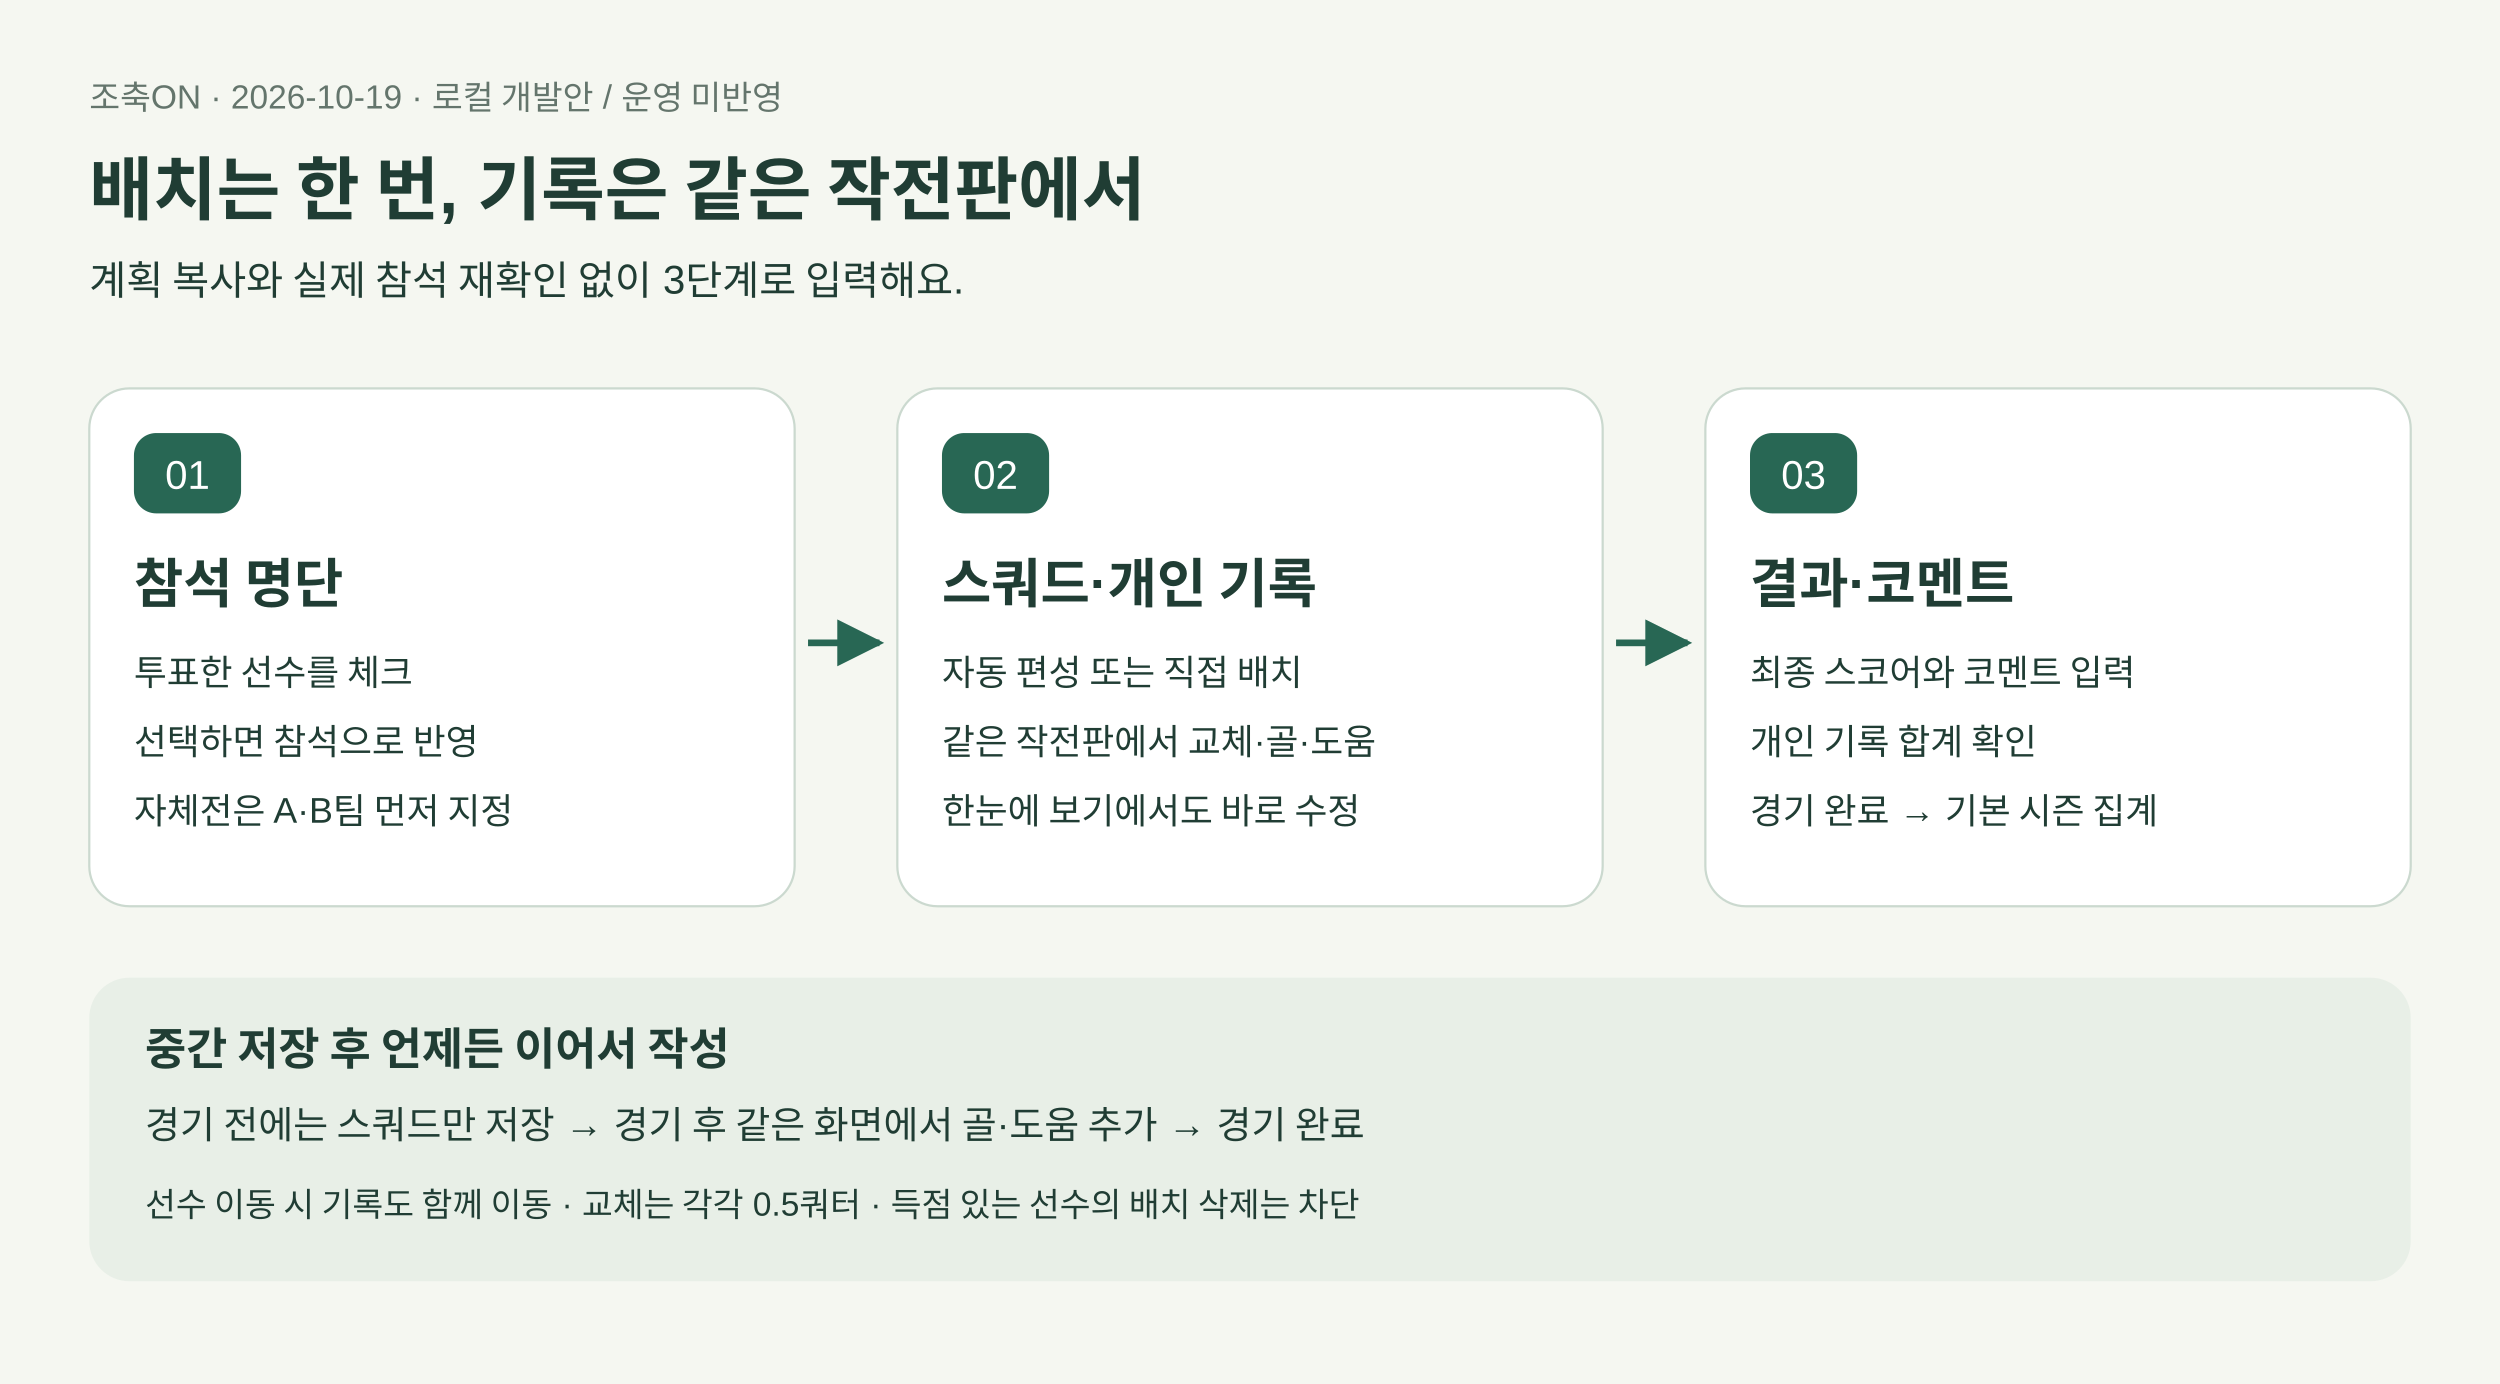
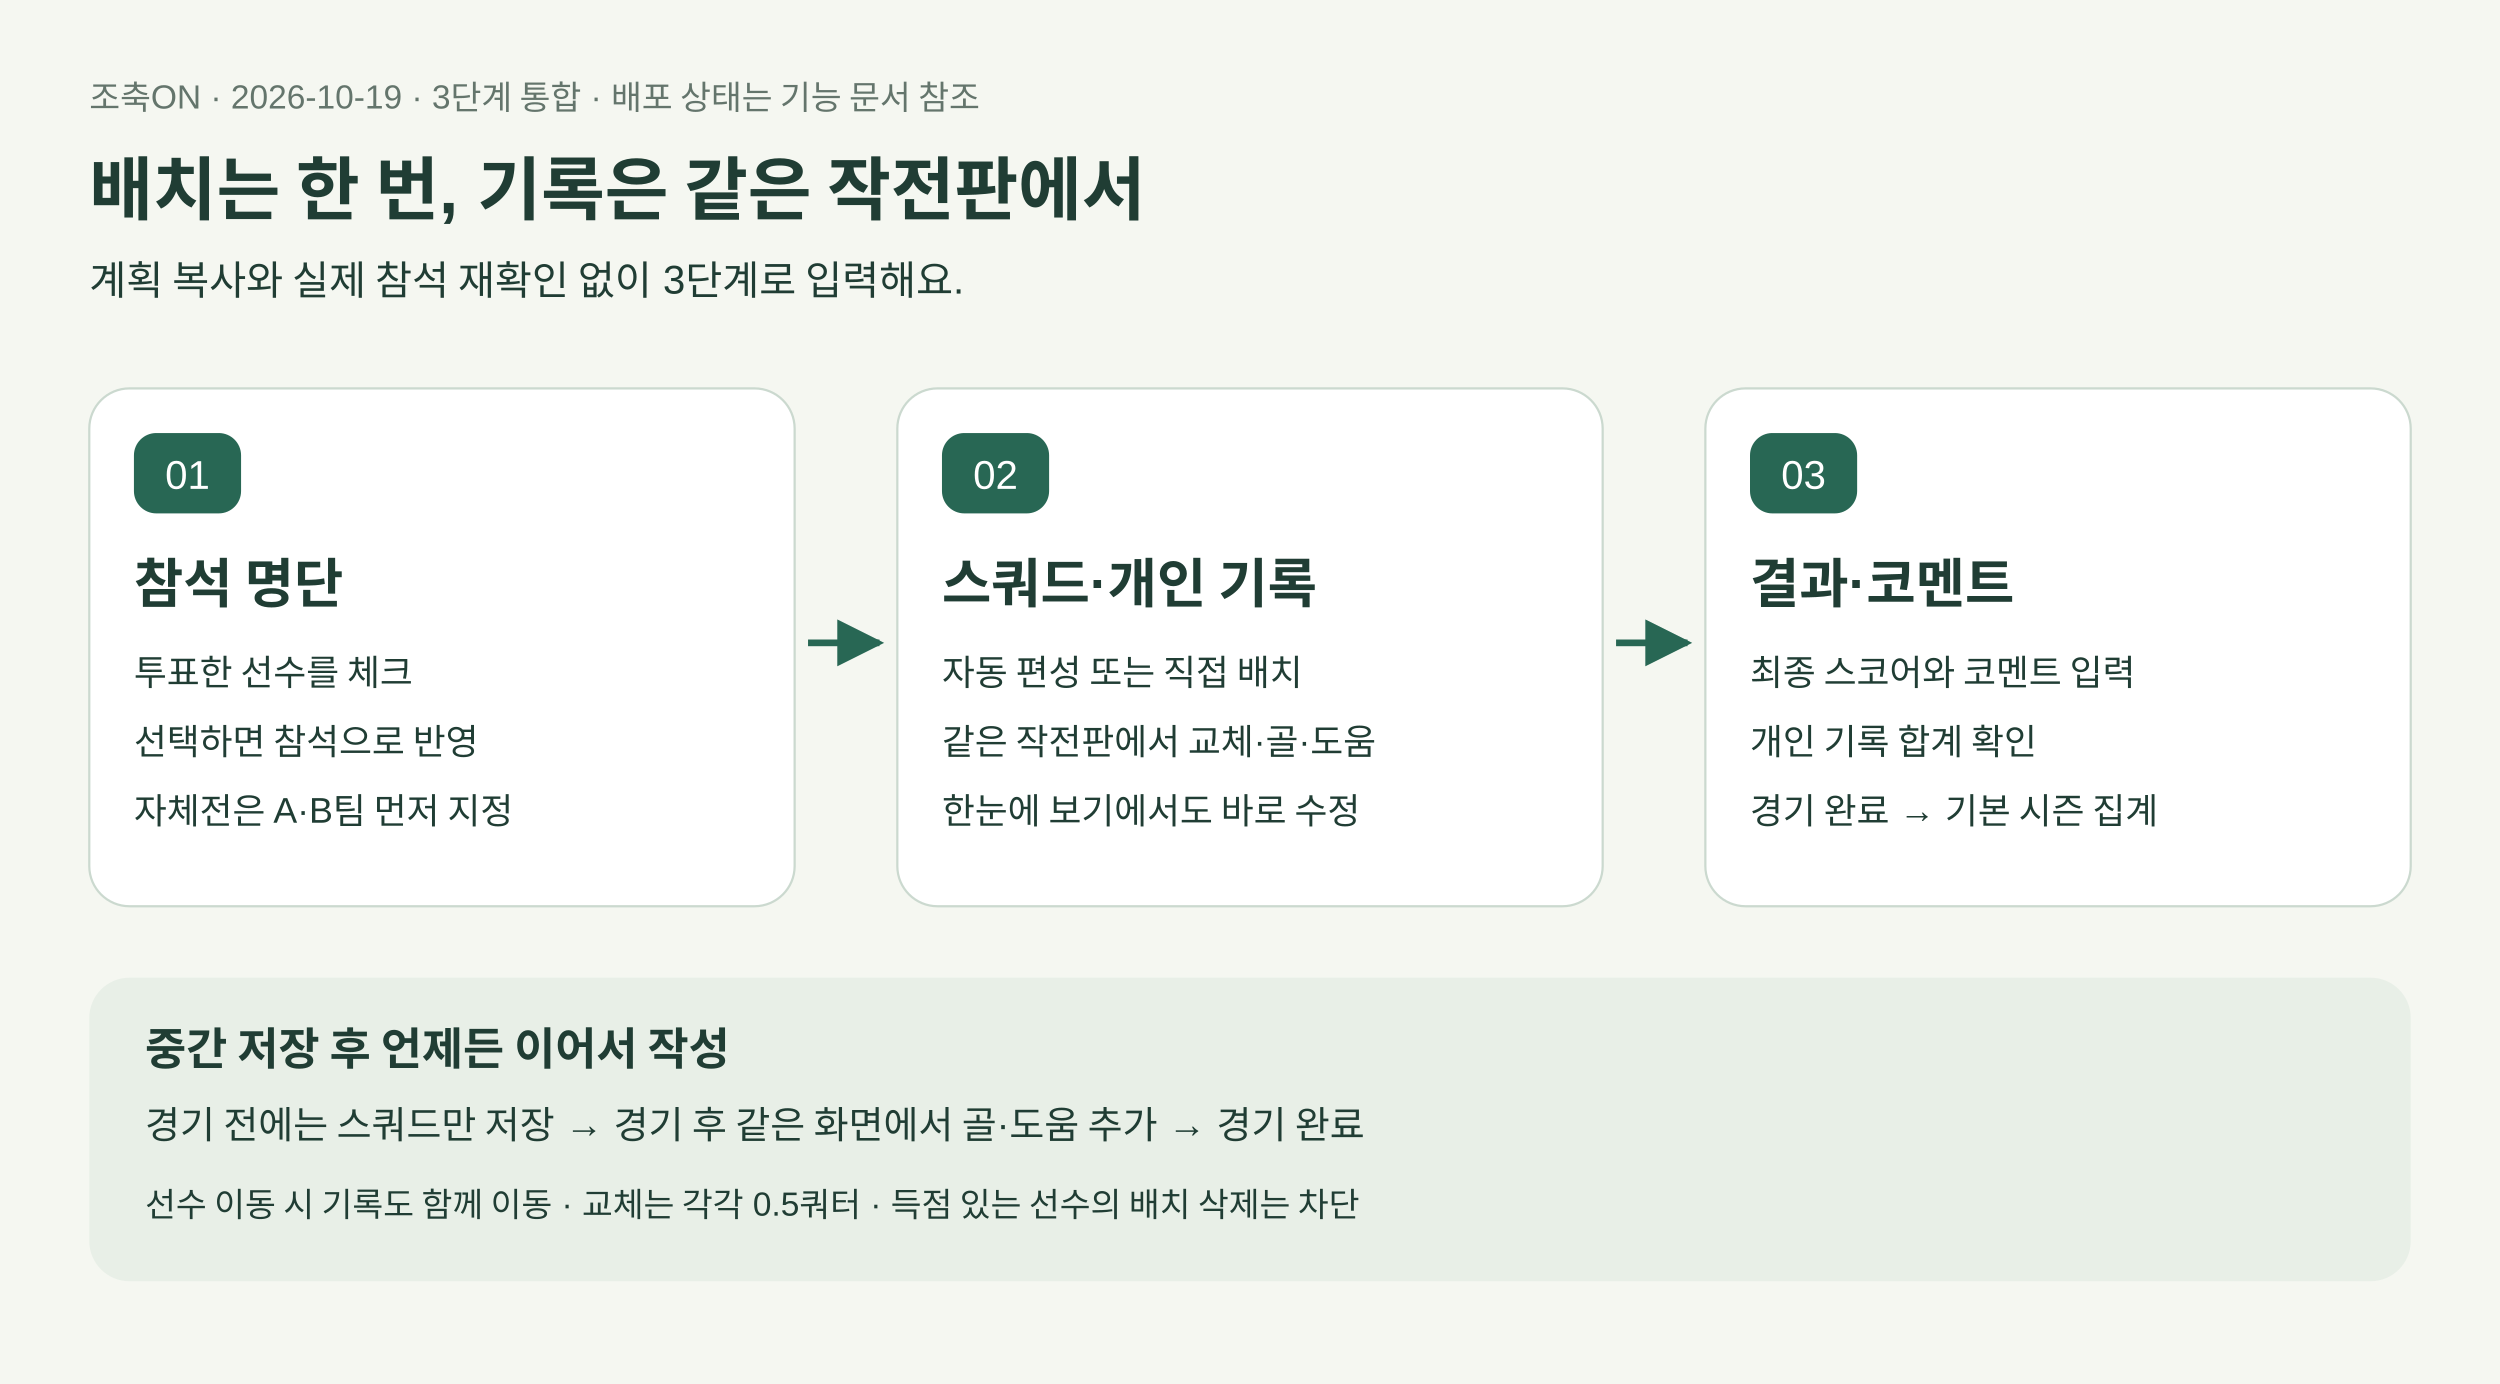
<svg xmlns="http://www.w3.org/2000/svg" width="1120" height="620" viewBox="0 0 1120 620" role="img" aria-labelledby="title desc">
  <defs>
    <marker id="arrow" viewBox="0 0 10 10" refX="9" refY="5" markerWidth="7" markerHeight="7" orient="auto-start-reverse">
      <path d="M0 0L10 5L0 10Z" fill="#286754" />
    </marker>
  </defs>
  <rect width="1120" height="620" fill="#f5f7f1" />
  <g font-family="Malgun Gothic,Arial,sans-serif" fill="#203d34">
-     <text x="40" y="49" font-size="15" fill="#64756c">조축ON · 2026-10-19 · 로컬 개발안 / 운영 미반영</text>
+     <text x="40" y="49" font-size="15" fill="#64756c">조축ON · 2026-10-19 · 3단계 통합 · 배포 상태는 기능 문서 참조</text>
    <text x="40" y="96" font-size="31" font-weight="700">배치는 한 번, 기록은 같은 작전판에서</text>
    <text x="40" y="132" font-size="18">계획 복사와 실제 참석 재확인 없이 3단계로 입력해요.</text>
    <rect x="40" y="174" width="316" height="232" rx="18" fill="white" stroke="#cbd9cf" />
    <rect x="60" y="194" width="48" height="36" rx="10" fill="#286754" />
    <text x="84" y="219" text-anchor="middle" fill="white" font-size="18">01</text>
    <text x="60" y="270" font-size="24" font-weight="700">참석 명단</text>
    <text x="60" y="307" font-size="16">투표한 선수를 체크</text>
    <text x="60" y="338" font-size="16">선택하면 참석으로 반영</text>
    <text x="60" y="369" font-size="16">자체전은 A·B팀 먼저 지정</text>
    <path d="M362 288h32" fill="none" stroke="#286754" stroke-width="3" marker-end="url(#arrow)" />
    <rect x="402" y="174" width="316" height="232" rx="18" fill="white" stroke="#cbd9cf" />
    <rect x="422" y="194" width="48" height="36" rx="10" fill="#286754" />
    <text x="446" y="219" text-anchor="middle" fill="white" font-size="18">02</text>
    <text x="422" y="270" font-size="24" font-weight="700">스쿼드·개인 기록</text>
    <text x="422" y="307" font-size="16">자동 편성 또는 직접 배치</text>
    <text x="422" y="338" font-size="16">같은 작전판에서 교체·골·도움</text>
    <text x="422" y="369" font-size="16">한눈에 보기에서도 바로 수정</text>
    <path d="M724 288h32" fill="none" stroke="#286754" stroke-width="3" marker-end="url(#arrow)" />
    <rect x="764" y="174" width="316" height="232" rx="18" fill="white" stroke="#cbd9cf" />
    <rect x="784" y="194" width="48" height="36" rx="10" fill="#286754" />
    <text x="808" y="219" text-anchor="middle" fill="white" font-size="18">03</text>
    <text x="784" y="270" font-size="24" font-weight="700">결과·코멘트</text>
    <text x="784" y="307" font-size="16">최종 스코어와 코멘트 입력</text>
    <text x="784" y="338" font-size="16">개인 기록 합계 확인</text>
    <text x="784" y="369" font-size="16">경기 완료 → 기본 시즌 집계</text>
    <rect x="40" y="438" width="1040" height="136" rx="18" fill="#e8efe7" />
    <text x="65" y="477" font-size="20" font-weight="700">중간 저장 후 언제든 이어서 작성</text>
    <text x="65" y="510" font-size="17">경기 전에는 스쿼드만 저장 → 경기 후 같은 화면에서 골·도움 추가 → 경기 완료</text>
    <text x="65" y="545" font-size="15">선수 이동 시 기록도 함께 이동 · 교체는 각각 0.5쿼터 · 득점 있는 선수의 배치 삭제는 차단</text>
  </g>
</svg>
